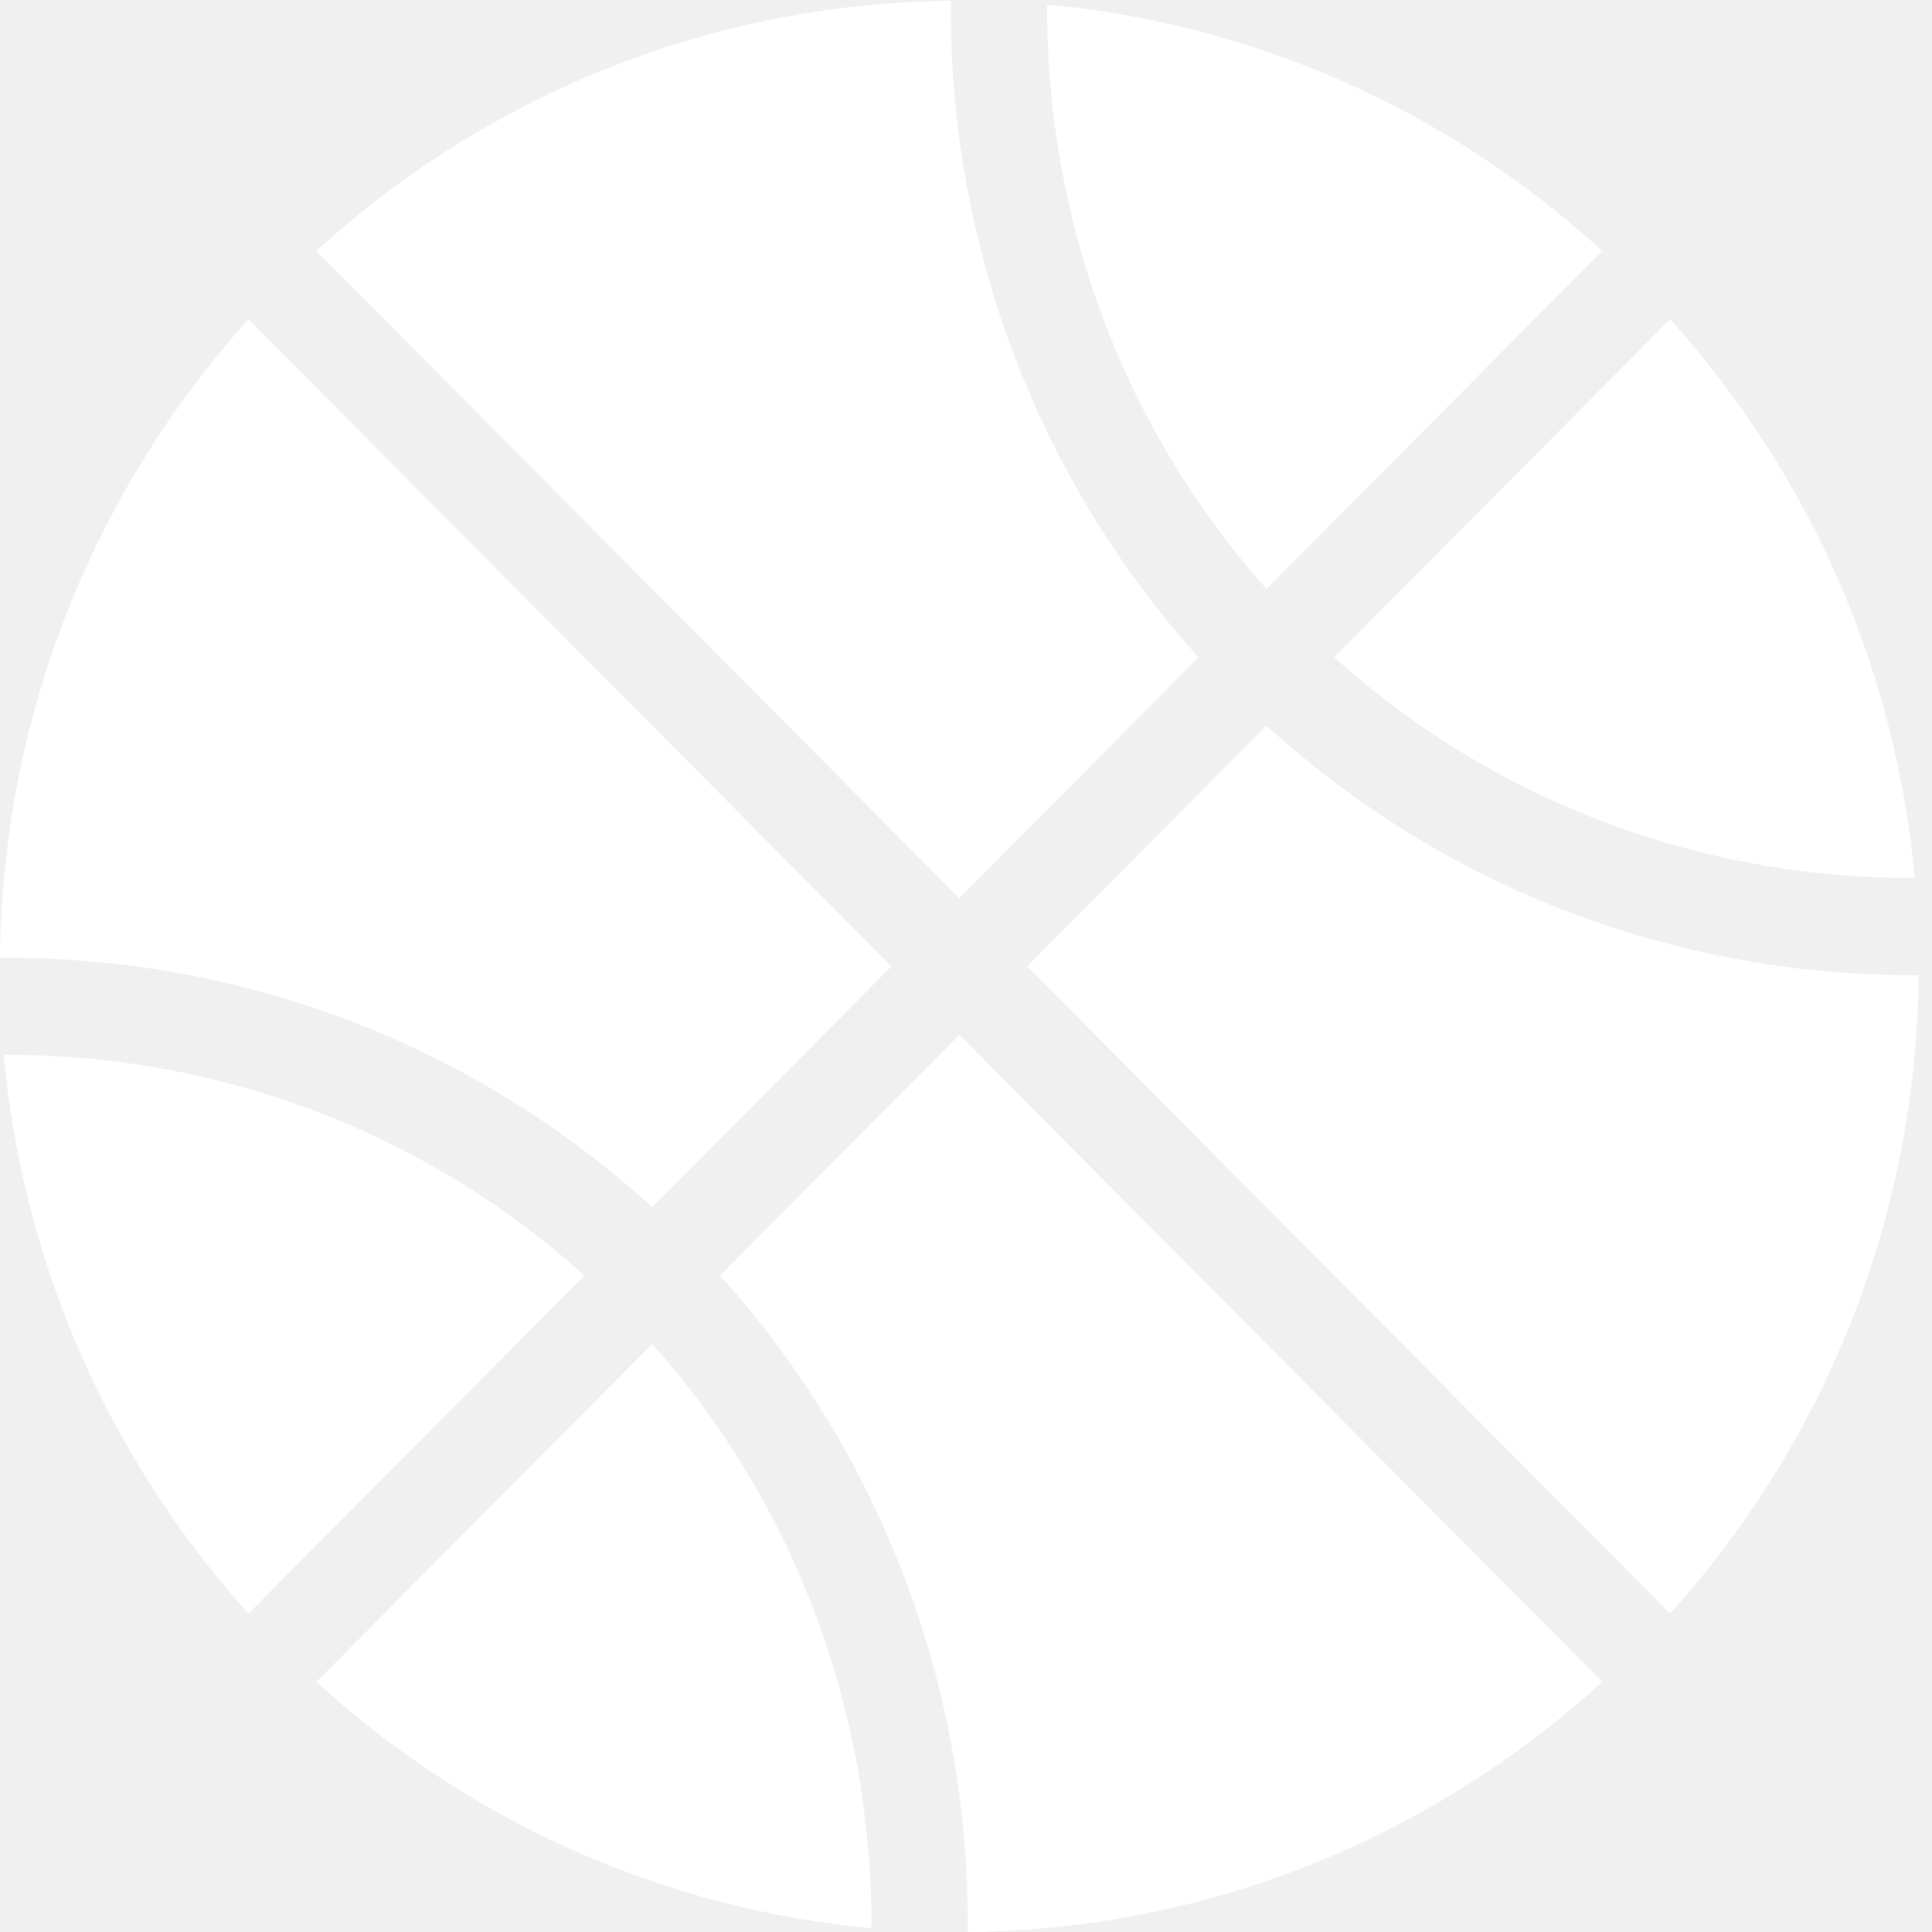
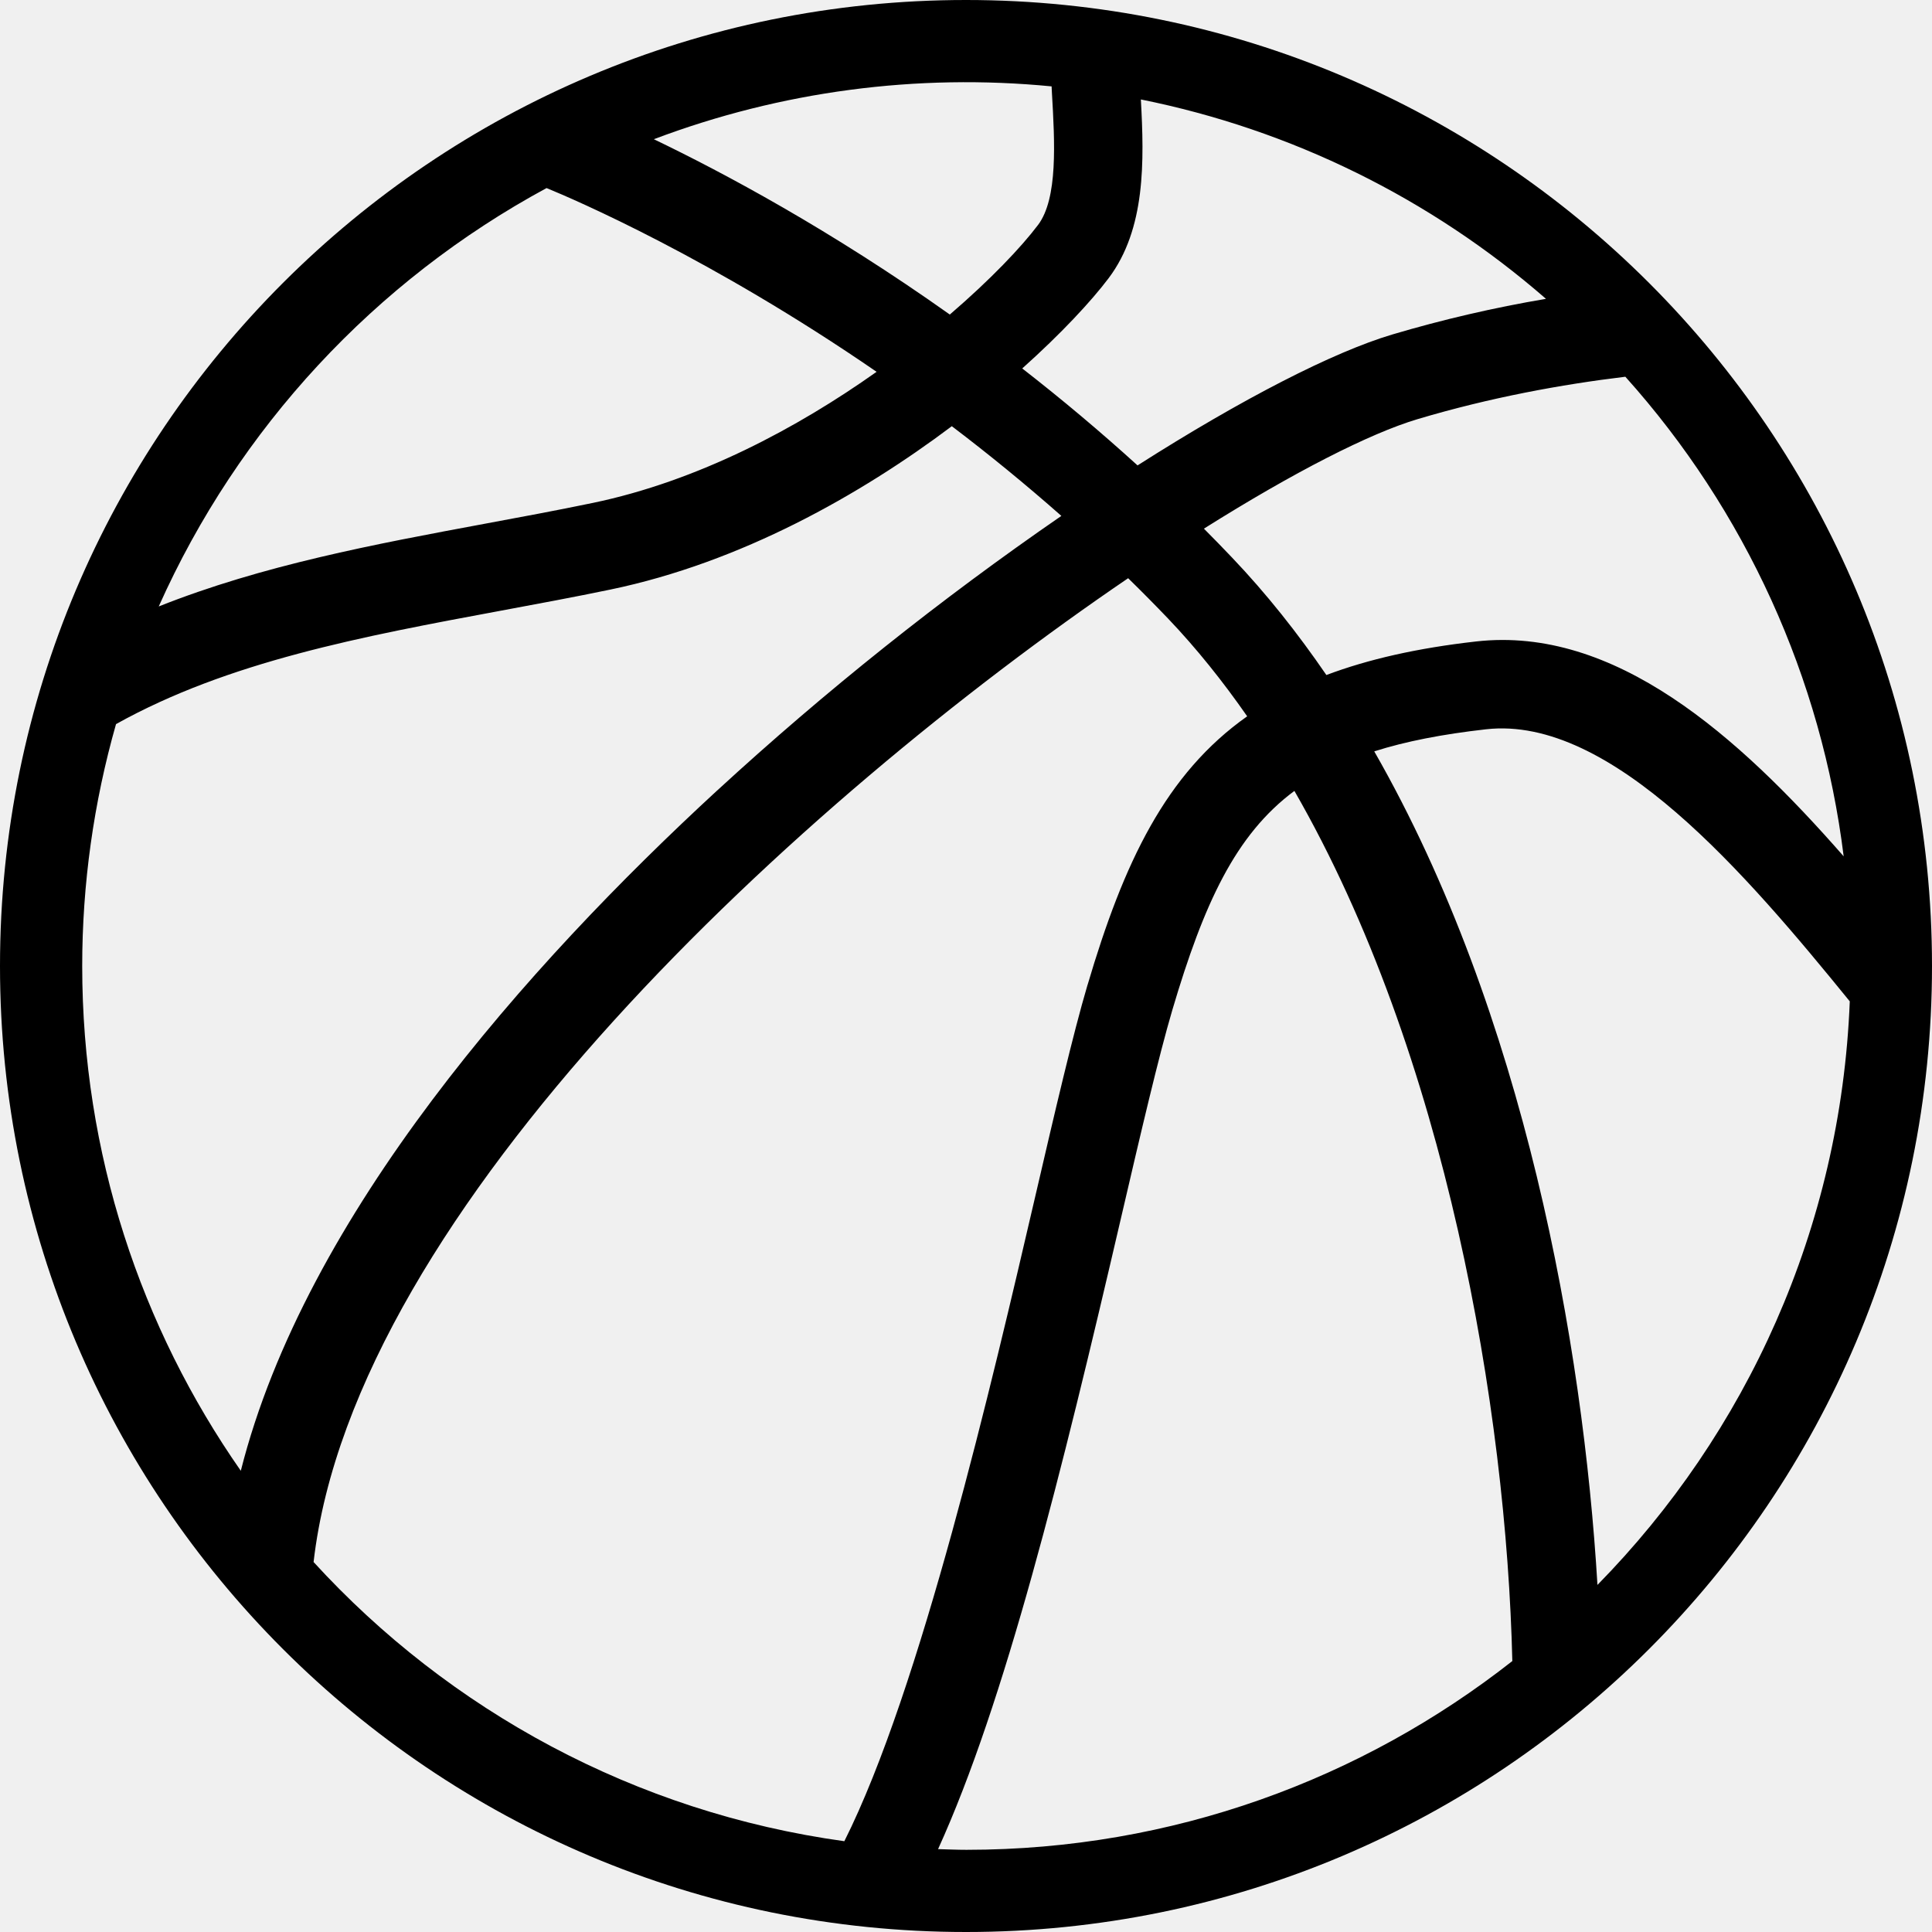
- <svg xmlns="http://www.w3.org/2000/svg" width="15px" height="15px" viewBox="0 0 15 15" version="1.1">
-   <defs />
-   <g id="icon_basketball" stroke="none" stroke-width="1" fill="none" fill-rule="evenodd">
-     <rect id="Bound" x="0" y="0" width="15" height="15" />
-     <g fill="#FFFFFF">
-       <path d="M4.537,9.903 C3.258,8.751 1.642,8.182 0.029,8.19 C0.172,9.758 0.81,11.284 1.929,12.528 L4.537,9.903 Z" id="Fill-1" />
-       <path d="M7.448,6.973 L9.305,5.104 C8.007,3.659 7.367,1.831 7.382,0.007 C5.614,0.022 3.855,0.673 2.456,1.948 L7.448,6.973 Z" id="Fill-3" />
-       <path d="M6.921,7.503 L1.929,2.479 C0.663,3.886 0.016,5.657 0,7.437 C1.812,7.422 3.629,8.065 5.064,9.373 L6.921,7.503 Z" id="Fill-5" />
-       <path d="M12.44,1.948 C11.204,0.821 9.688,0.179 8.13,0.036 C8.122,1.659 8.687,3.285 9.833,4.573 L12.44,1.948 Z" id="Fill-7" />
-       <path d="M10.359,5.103 C11.638,6.256 13.254,6.824 14.866,6.816 C14.724,5.249 14.086,3.723 12.967,2.479 L10.359,5.103 Z" id="Fill-9" />
-       <path d="M2.456,13.058 C3.692,14.185 5.209,14.827 6.766,14.97 C6.773,13.347 6.209,11.721 5.064,10.434 L2.456,13.058 Z" id="Fill-11" />
-       <path d="M9.832,5.634 L7.975,7.503 L12.967,12.528 C14.234,11.12 14.881,9.35 14.896,7.57 C13.084,7.584 11.267,6.941 9.832,5.634" id="Fill-13" />
-       <path d="M7.448,8.034 L5.591,9.903 C6.89,11.347 7.529,13.176 7.514,15 C9.282,14.984 11.041,14.333 12.44,13.058 L7.448,8.034 Z" id="Fill-16" />
-     </g>
-   </g>
+ <svg xmlns="http://www.w3.org/2000/svg" viewBox="0 0 100 100" id="basketball-icon">
+   <path d="M50 100c27.614 0 50-22.386 50-50S77.614 0 50 0 0 22.386 0 50s22.386 50 50 50zm3.727-88.354c1.035-1.373.869-4.281.72-6.847-.003-.11-.01-.218-.016-.328a45.662 45.662 0 0 0-20.588 2.735c3.589 1.724 9.145 4.692 15.319 9.075 2.108-1.812 3.697-3.485 4.564-4.635zm23.188 26.102c-2.255.255-4.158.624-5.784 1.143 7.776 13.575 10.81 30.722 11.553 43.144 7.703-7.847 12.597-18.455 13.06-30.205-5.308-6.524-12.342-14.817-18.83-14.082zM30.679 26.032c5.465-1.136 10.6-3.885 14.693-6.787-8.542-5.879-15.665-8.93-17.082-9.511A45.931 45.931 0 0 0 8.216 31.39c5.362-2.135 11.168-3.22 16.872-4.28 1.844-.342 3.751-.695 5.59-1.078zm31.634 1.33c.49.49.974.99 1.457 1.497 1.783 1.87 3.401 3.917 4.883 6.08 2.162-.815 4.704-1.393 7.75-1.737 7.173-.81 13.55 4.868 19.025 11.121a45.548 45.548 0 0 0-11.3-24.823c-3.309.399-6.996 1.074-10.756 2.195-2.466.736-6.393 2.736-11.058 5.668zM56.29 50.986c1.877-6.355 4.052-10.936 8.264-13.91-1.262-1.813-2.623-3.516-4.098-5.063a86.93 86.93 0 0 0-2.063-2.085c-16.905 11.5-40.056 32.62-42.162 50.923 7.029 7.684 16.646 12.954 27.472 14.45 3.943-7.845 7.653-23.792 9.859-33.277 1.058-4.556 1.973-8.489 2.726-11.038zM37.128 40.91a162.924 162.924 0 0 1 17.808-14.207 99.673 99.673 0 0 0-5.67-4.643c-4.728 3.553-10.918 7.05-17.656 8.452-1.887.393-3.82.75-5.688 1.098-7.196 1.336-14.106 2.63-19.917 5.87A45.746 45.746 0 0 0 4.255 50c0 9.717 3.04 18.72 8.209 26.128 3.349-13.25 14.834-26.166 24.664-35.22zm21.75-16.82c5.444-3.468 10.138-5.868 13.184-6.776a67.607 67.607 0 0 1 7.957-1.846 45.594 45.594 0 0 0-20.968-10.32c.176 3.197.252 6.703-1.67 9.253-.915 1.21-2.46 2.87-4.47 4.67a102.231 102.231 0 0 1 5.968 5.018zm1.8 28.192c-.712 2.42-1.616 6.293-2.659 10.779-3.078 13.242-6.024 25.091-9.465 32.649.49.014.979.036 1.47.036 10.666 0 20.472-3.657 28.254-9.77-.309-13-3.426-31.389-11.28-45.039-3.047 2.263-4.686 5.823-6.32 11.346z" fill-rule="evenodd" />
</svg>
